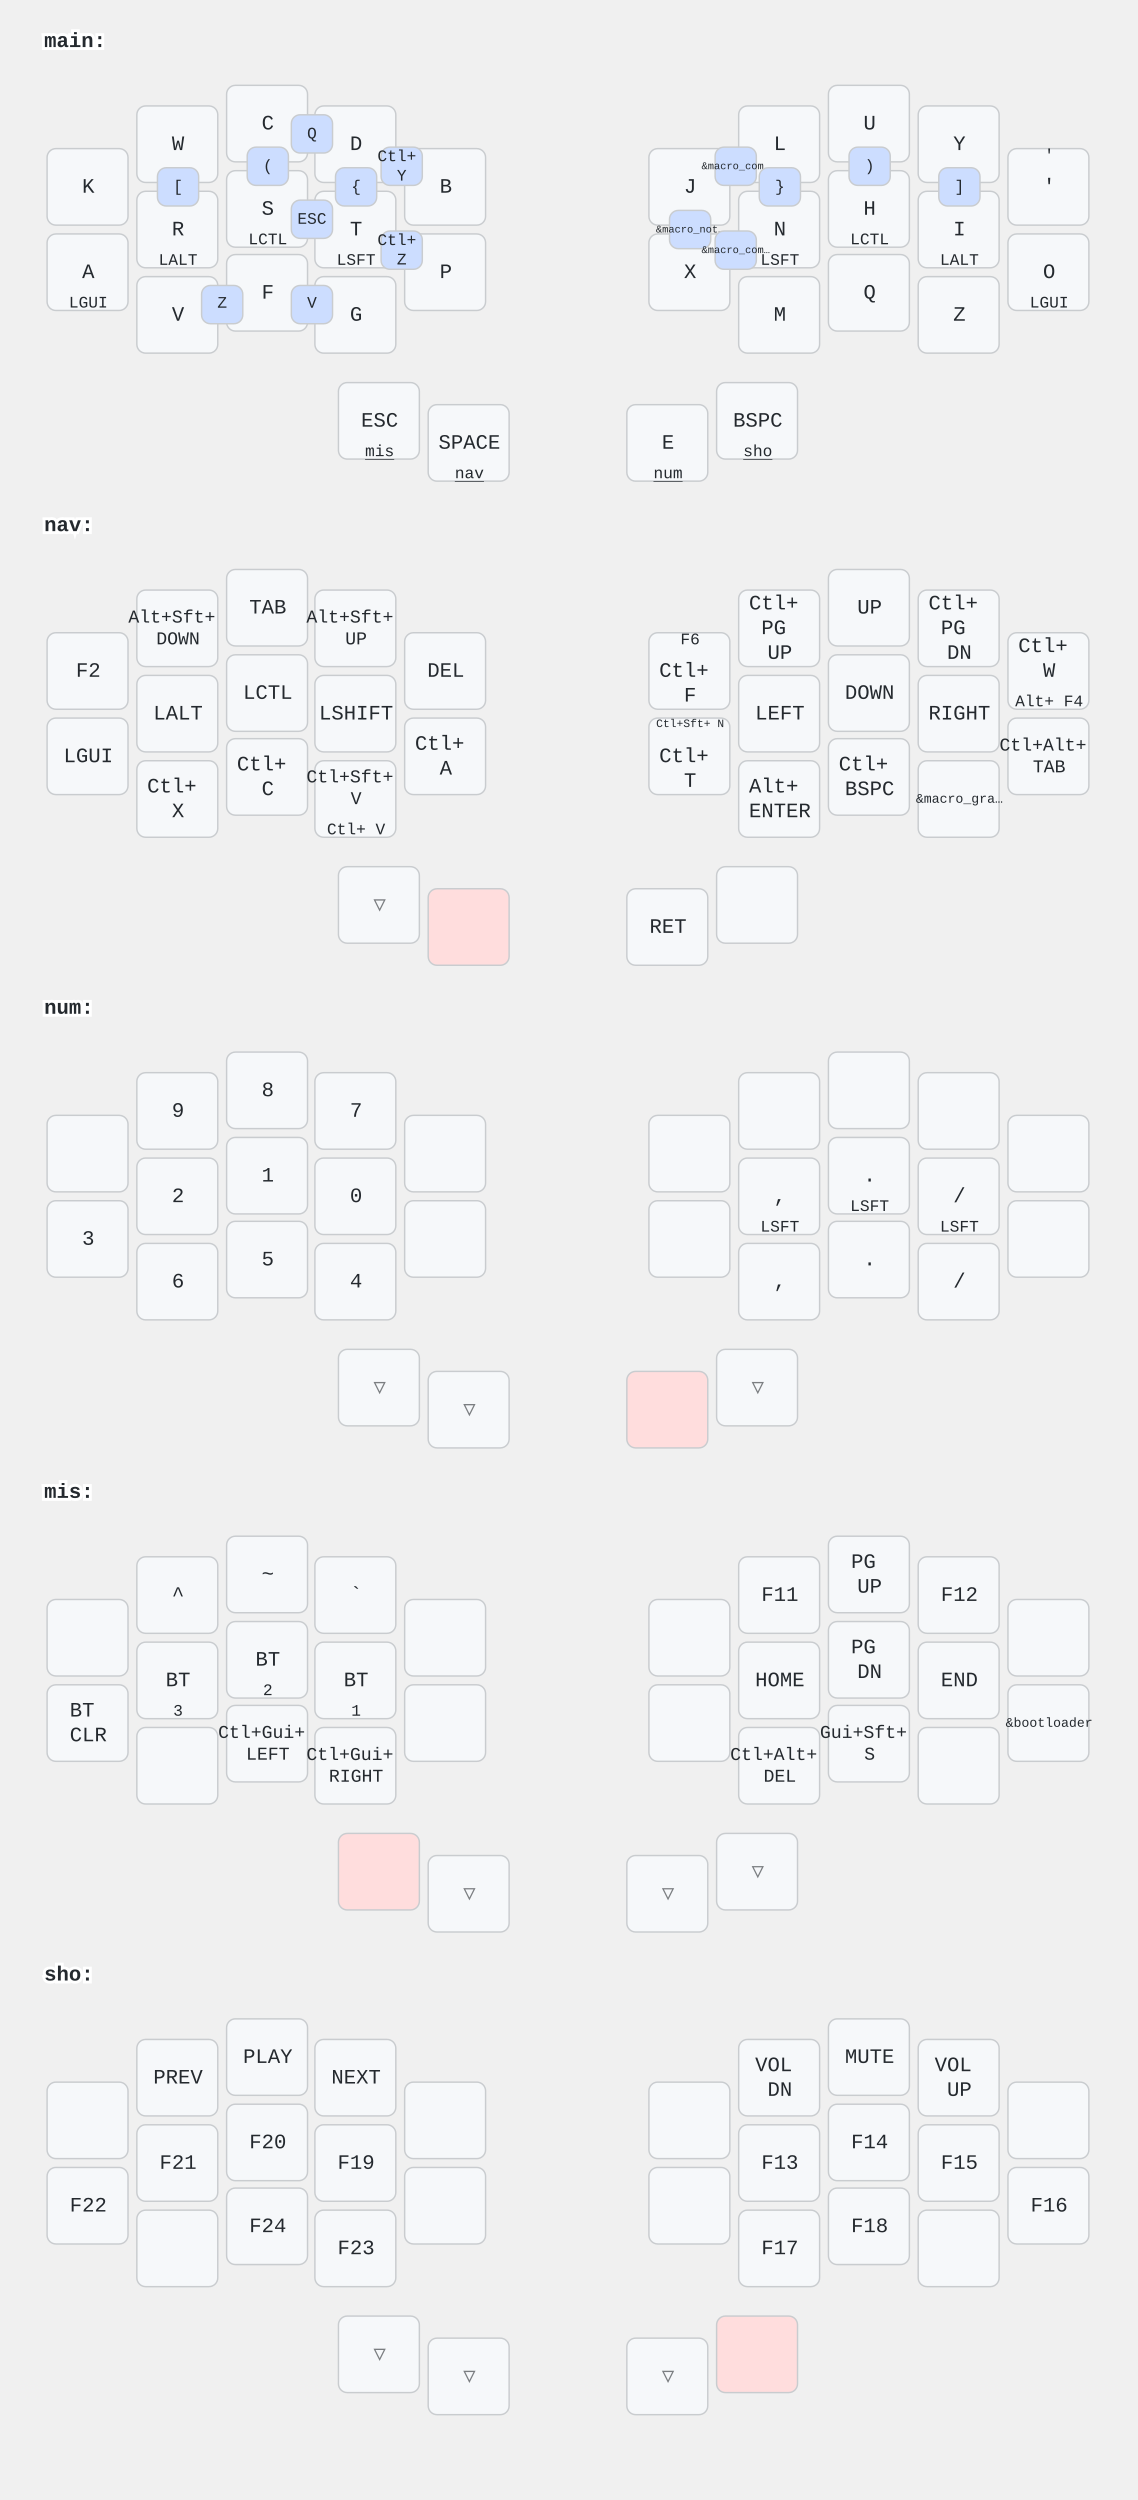
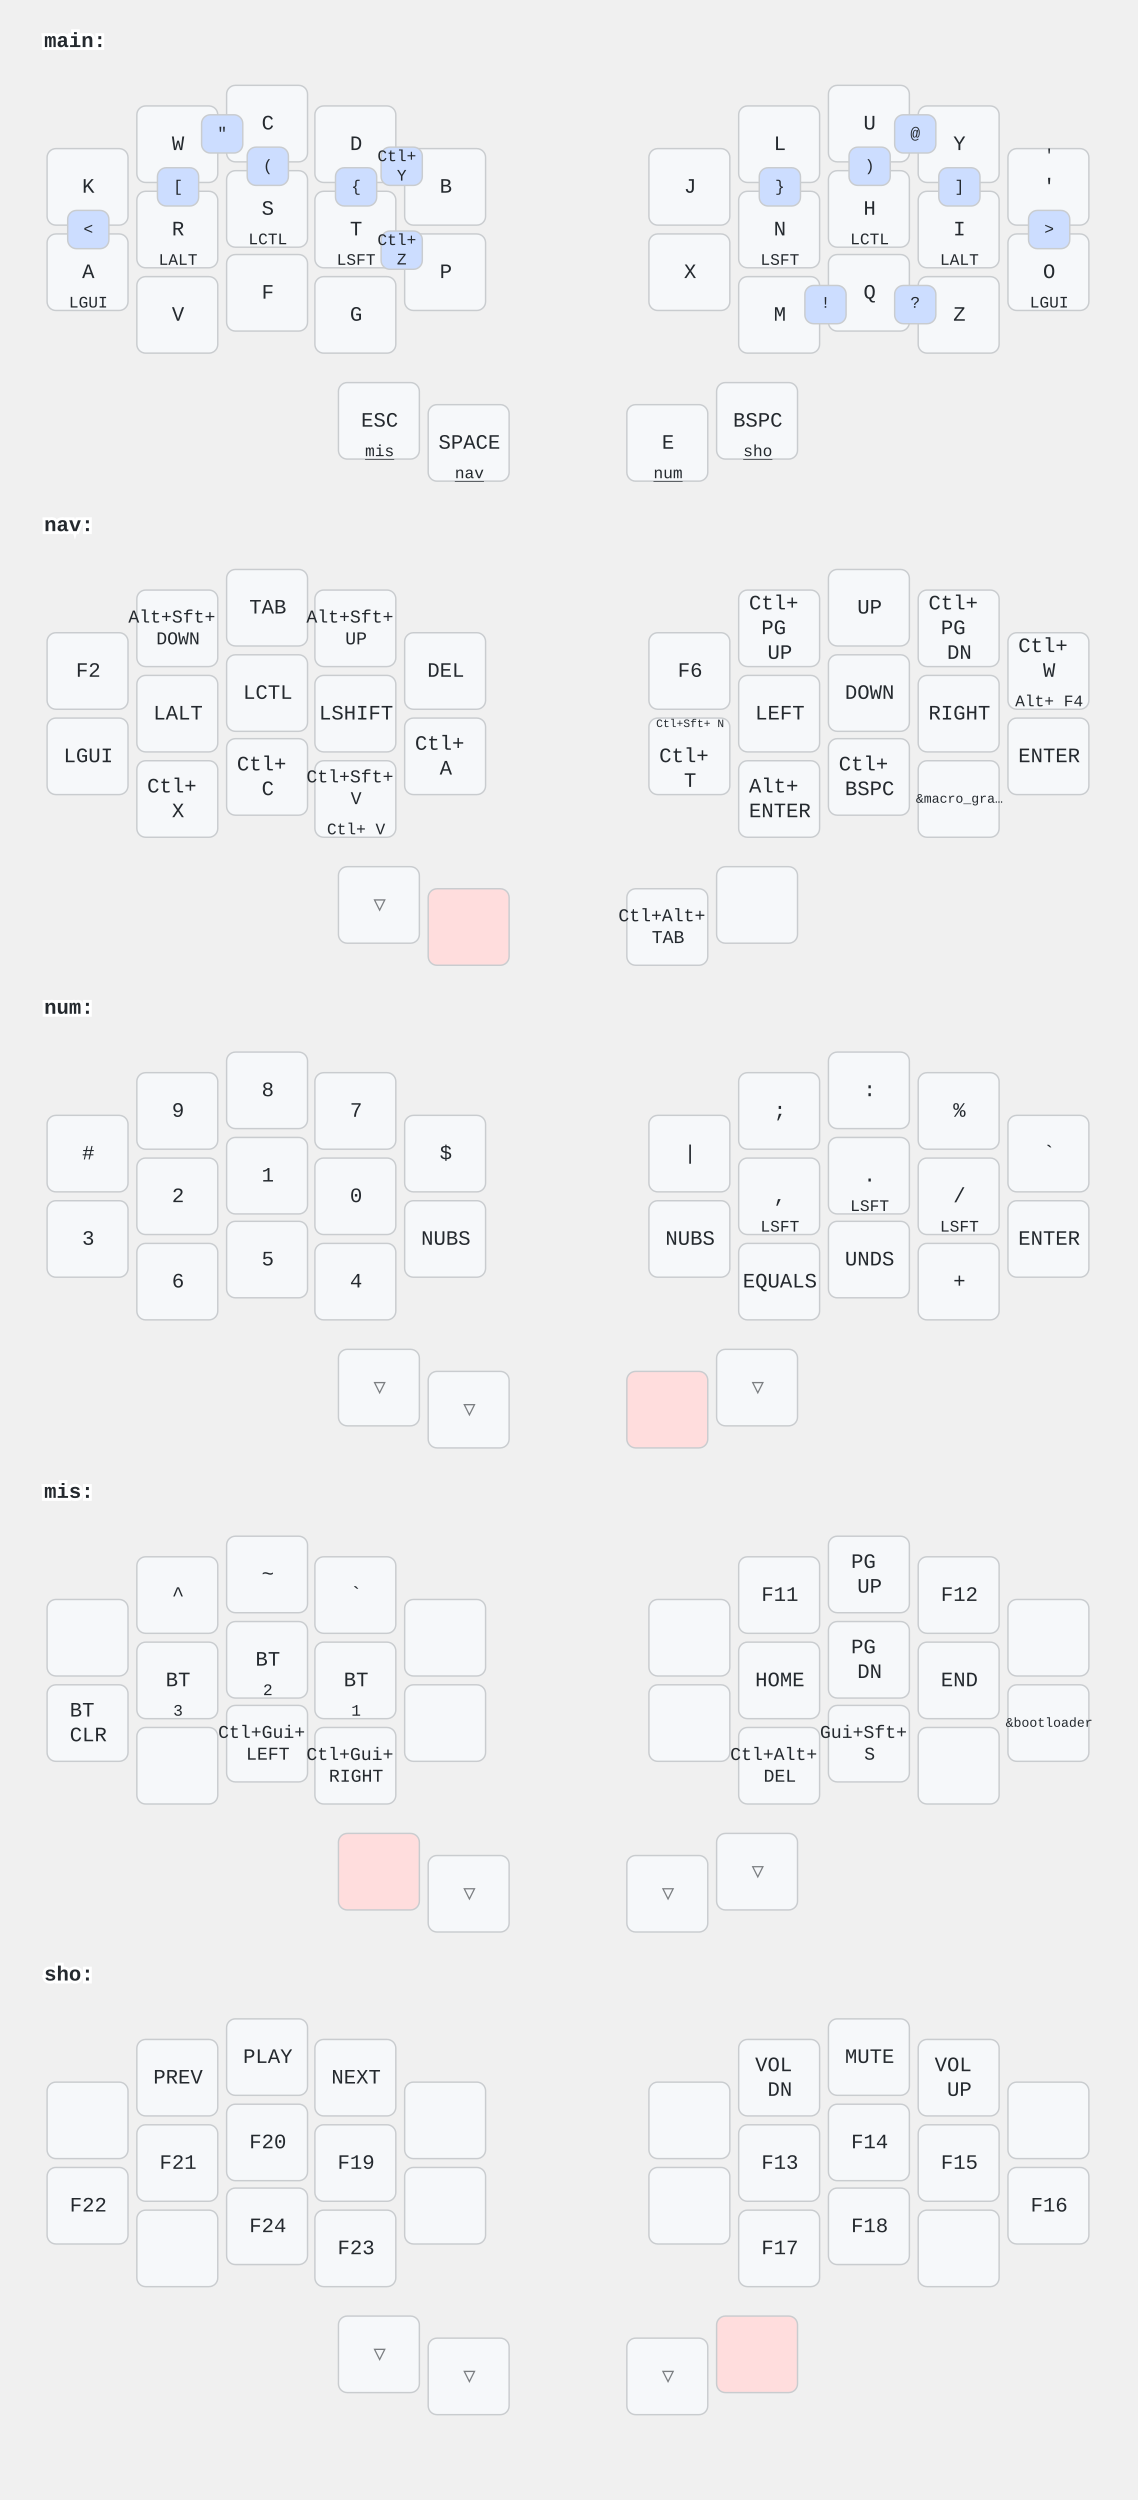
<svg xmlns="http://www.w3.org/2000/svg" width="773" height="1699" viewBox="0 0 773 1699" class="keymap">
  <style>/* inherit to force styles through use tags */
svg path {
    fill: inherit;
}

/* font and background color specifications */
svg.keymap {
    font-family: SFMono-Regular,Consolas,Liberation Mono,Menlo,monospace;
    font-size: 14px;
    font-kerning: normal;
    text-rendering: optimizeLegibility;
    fill: #24292e;
}

/* default key styling */
rect.key {
    fill: #f6f8fa;
}

rect.key, rect.combo {
    stroke: #c9cccf;
    stroke-width: 1;
}

/* default key side styling, only used is draw_key_sides is set */
rect.side {
    filter: brightness(90%);
}

/* color accent for combo boxes */
rect.combo, rect.combo-separate {
    fill: #cdf;
}

/* color accent for held keys */
rect.held, rect.combo.held {
    fill: #fdd;
}

/* color accent for ghost (optional) keys */
rect.ghost, rect.combo.ghost {
    stroke-dasharray: 4, 4;
    stroke-width: 2;
}

text {
    text-anchor: middle;
    dominant-baseline: middle;
}

/* styling for layer labels */
text.label {
    font-weight: bold;
    text-anchor: start;
    stroke: white;
    stroke-width: 4;
    paint-order: stroke;
}

/* styling for optional footer */
text.footer {
    text-anchor: end;
    dominant-baseline: auto;
    stroke: white;
    stroke-width: 4;
    paint-order: stroke;
}

/* styling for combo tap, and key hold/shifted label text */
text.combo, text.hold, text.shifted {
    font-size: 11px;
}

text.hold {
    text-anchor: middle;
    dominant-baseline: auto;
}

text.shifted {
    text-anchor: middle;
    dominant-baseline: hanging;
}

text.layer-activator {
    text-decoration: underline;
}

/* styling for hold/shifted label text in combo box */
text.combo.hold, text.combo.shifted {
    font-size: 8px;
}

/* lighter symbol for transparent keys */
text.trans {
    fill: #7b7e81;
}

/* styling for combo dendrons */
path.combo {
    stroke-width: 1;
    stroke: gray;
    fill: none;
}

/* Start Tabler Icons Cleanup */
/* cannot use height/width with glyphs */
.icon-tabler &gt; path {
    fill: inherit;
    stroke: inherit;
    stroke-width: 2;
}
/* hide tabler's default box */
.icon-tabler &gt; path[stroke="none"][fill="none"] {
    visibility: hidden;
}
/* End Tabler Icons Cleanup */
</style>
  <g transform="translate(30, 0)" class="layer-main">
    <text x="0" y="28" class="label" id="main">main:</text>
    <g transform="translate(0, 56)">
      <g transform="translate(30, 71)" class="key keypos-0">
        <rect rx="6" ry="6" x="-28" y="-26" width="55" height="52" class="key" />
        <text x="0" y="0" class="key tap">K</text>
      </g>
      <g transform="translate(91, 42)" class="key keypos-1">
        <rect rx="6" ry="6" x="-28" y="-26" width="55" height="52" class="key" />
        <text x="0" y="0" class="key tap">W</text>
      </g>
      <g transform="translate(152, 28)" class="key keypos-2">
        <rect rx="6" ry="6" x="-28" y="-26" width="55" height="52" class="key" />
        <text x="0" y="0" class="key tap">C</text>
      </g>
      <g transform="translate(212, 42)" class="key keypos-3">
        <rect rx="6" ry="6" x="-28" y="-26" width="55" height="52" class="key" />
        <text x="0" y="0" class="key tap">D</text>
      </g>
      <g transform="translate(273, 71)" class="key keypos-4">
        <rect rx="6" ry="6" x="-28" y="-26" width="55" height="52" class="key" />
        <text x="0" y="0" class="key tap">B</text>
      </g>
      <g transform="translate(439, 71)" class="key keypos-5">
        <rect rx="6" ry="6" x="-28" y="-26" width="55" height="52" class="key" />
        <text x="0" y="0" class="key tap">J</text>
      </g>
      <g transform="translate(500, 42)" class="key keypos-6">
        <rect rx="6" ry="6" x="-28" y="-26" width="55" height="52" class="key" />
        <text x="0" y="0" class="key tap">L</text>
      </g>
      <g transform="translate(561, 28)" class="key keypos-7">
        <rect rx="6" ry="6" x="-28" y="-26" width="55" height="52" class="key" />
        <text x="0" y="0" class="key tap">U</text>
      </g>
      <g transform="translate(622, 42)" class="key keypos-8">
        <rect rx="6" ry="6" x="-28" y="-26" width="55" height="52" class="key" />
        <text x="0" y="0" class="key tap">Y</text>
      </g>
      <g transform="translate(683, 71)" class="key keypos-9">
        <rect rx="6" ry="6" x="-28" y="-26" width="55" height="52" class="key" />
        <text x="0" y="0" class="key tap">'</text>
        <text x="0" y="-24" class="key shifted">'</text>
      </g>
      <g transform="translate(30, 129)" class="key keypos-10">
        <rect rx="6" ry="6" x="-28" y="-26" width="55" height="52" class="key" />
        <text x="0" y="0" class="key tap">A</text>
        <text x="0" y="24" class="key hold">LGUI</text>
      </g>
      <g transform="translate(91, 100)" class="key keypos-11">
        <rect rx="6" ry="6" x="-28" y="-26" width="55" height="52" class="key" />
        <text x="0" y="0" class="key tap">R</text>
        <text x="0" y="24" class="key hold">LALT</text>
      </g>
      <g transform="translate(152, 86)" class="key keypos-12">
        <rect rx="6" ry="6" x="-28" y="-26" width="55" height="52" class="key" />
        <text x="0" y="0" class="key tap">S</text>
        <text x="0" y="24" class="key hold">LCTL</text>
      </g>
      <g transform="translate(212, 100)" class="key keypos-13">
        <rect rx="6" ry="6" x="-28" y="-26" width="55" height="52" class="key" />
        <text x="0" y="0" class="key tap">T</text>
        <text x="0" y="24" class="key hold">LSFT</text>
      </g>
      <g transform="translate(273, 129)" class="key keypos-14">
        <rect rx="6" ry="6" x="-28" y="-26" width="55" height="52" class="key" />
        <text x="0" y="0" class="key tap">P</text>
      </g>
      <g transform="translate(439, 129)" class="key keypos-15">
        <rect rx="6" ry="6" x="-28" y="-26" width="55" height="52" class="key" />
        <text x="0" y="0" class="key tap">X</text>
      </g>
      <g transform="translate(500, 100)" class="key keypos-16">
        <rect rx="6" ry="6" x="-28" y="-26" width="55" height="52" class="key" />
        <text x="0" y="0" class="key tap">N</text>
        <text x="0" y="24" class="key hold">LSFT</text>
      </g>
      <g transform="translate(561, 86)" class="key keypos-17">
        <rect rx="6" ry="6" x="-28" y="-26" width="55" height="52" class="key" />
        <text x="0" y="0" class="key tap">H</text>
        <text x="0" y="24" class="key hold">LCTL</text>
      </g>
      <g transform="translate(622, 100)" class="key keypos-18">
        <rect rx="6" ry="6" x="-28" y="-26" width="55" height="52" class="key" />
        <text x="0" y="0" class="key tap">I</text>
        <text x="0" y="24" class="key hold">LALT</text>
      </g>
      <g transform="translate(683, 129)" class="key keypos-19">
        <rect rx="6" ry="6" x="-28" y="-26" width="55" height="52" class="key" />
        <text x="0" y="0" class="key tap">O</text>
        <text x="0" y="24" class="key hold">LGUI</text>
      </g>
      <g transform="translate(91, 158)" class="key keypos-20">
        <rect rx="6" ry="6" x="-28" y="-26" width="55" height="52" class="key" />
        <text x="0" y="0" class="key tap">V</text>
      </g>
      <g transform="translate(152, 143)" class="key keypos-21">
        <rect rx="6" ry="6" x="-28" y="-26" width="55" height="52" class="key" />
        <text x="0" y="0" class="key tap">F</text>
      </g>
      <g transform="translate(212, 158)" class="key keypos-22">
        <rect rx="6" ry="6" x="-28" y="-26" width="55" height="52" class="key" />
        <text x="0" y="0" class="key tap">G</text>
      </g>
      <g transform="translate(500, 158)" class="key keypos-23">
        <rect rx="6" ry="6" x="-28" y="-26" width="55" height="52" class="key" />
        <text x="0" y="0" class="key tap">M</text>
      </g>
      <g transform="translate(561, 143)" class="key keypos-24">
        <rect rx="6" ry="6" x="-28" y="-26" width="55" height="52" class="key" />
        <text x="0" y="0" class="key tap">Q</text>
      </g>
      <g transform="translate(622, 158)" class="key keypos-25">
        <rect rx="6" ry="6" x="-28" y="-26" width="55" height="52" class="key" />
        <text x="0" y="0" class="key tap">Z</text>
      </g>
      <g transform="translate(228, 230)" class="key keypos-26">
        <rect rx="6" ry="6" x="-28" y="-26" width="55" height="52" class="key" />
        <text x="0" y="0" class="key tap">ESC</text>
        <a href="#mis">
          <text x="0" y="24" class="key hold layer-activator">mis</text>
        </a>
      </g>
      <g transform="translate(289, 245)" class="key keypos-27">
        <rect rx="6" ry="6" x="-28" y="-26" width="55" height="52" class="key" />
        <text x="0" y="0" class="key tap">SPACE</text>
        <a href="#nav">
          <text x="0" y="24" class="key hold layer-activator">nav</text>
        </a>
      </g>
      <g transform="translate(424, 245)" class="key keypos-28">
        <rect rx="6" ry="6" x="-28" y="-26" width="55" height="52" class="key" />
        <text x="0" y="0" class="key tap">E</text>
        <a href="#num">
          <text x="0" y="24" class="key hold layer-activator">num</text>
        </a>
      </g>
      <g transform="translate(485, 230)" class="key keypos-29">
        <rect rx="6" ry="6" x="-28" y="-26" width="55" height="52" class="key" />
        <text x="0" y="0" class="key tap">BSPC</text>
        <a href="#sho">
          <text x="0" y="24" class="key hold layer-activator">sho</text>
        </a>
      </g>
      <g class="combo combopos-0">
-         <rect rx="6" ry="6" x="168" y="80" width="28" height="26" class="combo" />
-         <text x="182" y="93" class="combo tap">ESC</text>
-       </g>
-       <g class="combo combopos-1">
-         <rect rx="6" ry="6" x="168" y="22" width="28" height="26" class="combo" />
-         <text x="182" y="35" class="combo tap">Q</text>
-       </g>
-       <g class="combo combopos-2">
-         <rect rx="6" ry="6" x="107" y="138" width="28" height="26" class="combo" />
-         <text x="121" y="150" class="combo tap">Z</text>
-       </g>
-       <g class="combo combopos-3">
-         <rect rx="6" ry="6" x="168" y="138" width="28" height="26" class="combo" />
-         <text x="182" y="150" class="combo tap">V</text>
-       </g>
-       <g class="combo combopos-4">
        <rect rx="6" ry="6" x="229" y="44" width="28" height="26" class="combo" />
        <text x="243" y="57" class="combo tap">
          <tspan x="243" dy="-0.6em">Ctl+</tspan>
          <tspan x="243" dy="1.2em">Y</tspan>
        </text>
      </g>
-       <g class="combo combopos-5">
+       <g class="combo combopos-1">
        <rect rx="6" ry="6" x="229" y="101" width="28" height="26" class="combo" />
        <text x="243" y="114" class="combo tap">
          <tspan x="243" dy="-0.6em">Ctl+</tspan>
          <tspan x="243" dy="1.2em">Z</tspan>
        </text>
      </g>
+       <g class="combo combopos-2">
+         <rect rx="6" ry="6" x="107" y="22" width="28" height="26" class="combo" />
+         <text x="121" y="35" class="combo tap">"</text>
+       </g>
+       <g class="combo combopos-3">
+         <rect rx="6" ry="6" x="578" y="22" width="28" height="26" class="combo" />
+         <text x="592" y="35" class="combo tap">@</text>
+       </g>
+       <g class="combo combopos-4">
+         <rect rx="6" ry="6" x="517" y="138" width="28" height="26" class="combo" />
+         <text x="531" y="150" class="combo tap">!</text>
+       </g>
+       <g class="combo combopos-5">
+         <rect rx="6" ry="6" x="578" y="138" width="28" height="26" class="combo" />
+         <text x="592" y="150" class="combo tap">?</text>
+       </g>
      <g class="combo combopos-6">
-         <rect rx="6" ry="6" x="425" y="87" width="28" height="26" class="combo" />
-         <text x="439" y="100" class="combo tap">
-           <tspan style="font-size: 64%">&amp;macro_not…</tspan>
-         </text>
+         <rect rx="6" ry="6" x="16" y="87" width="28" height="26" class="combo" />
+         <text x="30" y="100" class="combo tap">&lt;</text>
      </g>
      <g class="combo combopos-7">
-         <rect rx="6" ry="6" x="456" y="44" width="28" height="26" class="combo" />
-         <text x="470" y="57" class="combo tap">
-           <tspan style="font-size: 64%">&amp;macro_com…</tspan>
-         </text>
-       </g>
-       <g class="combo combopos-8">
-         <rect rx="6" ry="6" x="456" y="101" width="28" height="26" class="combo" />
-         <text x="470" y="114" class="combo tap">
-           <tspan style="font-size: 64%">&amp;macro_com…</tspan>
-         </text>
-       </g>
-       <g class="combo combopos-9">
        <rect rx="6" ry="6" x="77" y="58" width="28" height="26" class="combo" />
        <text x="91" y="71" class="combo tap">[</text>
      </g>
-       <g class="combo combopos-10">
+       <g class="combo combopos-8">
        <rect rx="6" ry="6" x="138" y="44" width="28" height="26" class="combo" />
        <text x="152" y="57" class="combo tap">(</text>
      </g>
-       <g class="combo combopos-11">
+       <g class="combo combopos-9">
        <rect rx="6" ry="6" x="198" y="58" width="28" height="26" class="combo" />
        <text x="212" y="71" class="combo tap">{</text>
      </g>
-       <g class="combo combopos-12">
+       <g class="combo combopos-10">
        <rect rx="6" ry="6" x="486" y="58" width="28" height="26" class="combo" />
        <text x="500" y="71" class="combo tap">}</text>
      </g>
-       <g class="combo combopos-13">
+       <g class="combo combopos-11">
        <rect rx="6" ry="6" x="547" y="44" width="28" height="26" class="combo" />
        <text x="561" y="57" class="combo tap">)</text>
      </g>
-       <g class="combo combopos-14">
+       <g class="combo combopos-12">
        <rect rx="6" ry="6" x="608" y="58" width="28" height="26" class="combo" />
        <text x="622" y="71" class="combo tap">]</text>
+       </g>
+       <g class="combo combopos-13">
+         <rect rx="6" ry="6" x="669" y="87" width="28" height="26" class="combo" />
+         <text x="683" y="100" class="combo tap">&gt;</text>
      </g>
    </g>
  </g>
  <g transform="translate(30, 329)" class="layer-nav">
    <text x="0" y="28" class="label" id="nav">nav:</text>
    <g transform="translate(0, 56)">
      <g transform="translate(30, 71)" class="key keypos-0">
        <rect rx="6" ry="6" x="-28" y="-26" width="55" height="52" class="key" />
        <text x="0" y="0" class="key tap">F2</text>
      </g>
      <g transform="translate(91, 42)" class="key keypos-1">
        <rect rx="6" ry="6" x="-28" y="-26" width="55" height="52" class="key" />
        <text x="0" y="0" class="key tap">
          <tspan x="0" dy="-0.6em" style="font-size: 88%">Alt+Sft+</tspan>
          <tspan x="0" dy="1.2em" style="font-size: 88%">DOWN</tspan>
        </text>
      </g>
      <g transform="translate(152, 28)" class="key keypos-2">
        <rect rx="6" ry="6" x="-28" y="-26" width="55" height="52" class="key" />
        <text x="0" y="0" class="key tap">TAB</text>
      </g>
      <g transform="translate(212, 42)" class="key keypos-3">
        <rect rx="6" ry="6" x="-28" y="-26" width="55" height="52" class="key" />
        <text x="0" y="0" class="key tap">
          <tspan x="0" dy="-0.6em" style="font-size: 88%">Alt+Sft+</tspan>
          <tspan x="0" dy="1.2em" style="font-size: 88%">UP</tspan>
        </text>
      </g>
      <g transform="translate(273, 71)" class="key keypos-4">
        <rect rx="6" ry="6" x="-28" y="-26" width="55" height="52" class="key" />
        <text x="0" y="0" class="key tap">DEL</text>
      </g>
      <g transform="translate(439, 71)" class="key keypos-5">
        <rect rx="6" ry="6" x="-28" y="-26" width="55" height="52" class="key" />
-         <text x="0" y="0" class="key tap">
-           <tspan x="0" dy="-0.0em">Ctl+</tspan>
-           <tspan x="0" dy="1.2em">F</tspan>
-         </text>
-         <text x="0" y="-24" class="key shifted">F6</text>
+         <text x="0" y="0" class="key tap">F6</text>
      </g>
      <g transform="translate(500, 42)" class="key keypos-6">
        <rect rx="6" ry="6" x="-28" y="-26" width="55" height="52" class="key" />
        <text x="0" y="0" class="key tap">
          <tspan x="0" dy="-1.2em">Ctl+</tspan>
          <tspan x="0" dy="1.2em">PG</tspan>
          <tspan x="0" dy="1.2em">UP</tspan>
        </text>
      </g>
      <g transform="translate(561, 28)" class="key keypos-7">
        <rect rx="6" ry="6" x="-28" y="-26" width="55" height="52" class="key" />
        <text x="0" y="0" class="key tap">UP</text>
      </g>
      <g transform="translate(622, 42)" class="key keypos-8">
        <rect rx="6" ry="6" x="-28" y="-26" width="55" height="52" class="key" />
        <text x="0" y="0" class="key tap">
          <tspan x="0" dy="-1.2em">Ctl+</tspan>
          <tspan x="0" dy="1.2em">PG</tspan>
          <tspan x="0" dy="1.2em">DN</tspan>
        </text>
      </g>
      <g transform="translate(683, 71)" class="key keypos-9">
        <rect rx="6" ry="6" x="-28" y="-26" width="55" height="52" class="key" />
        <text x="0" y="0" class="key tap">
          <tspan x="0" dy="-1.2em">Ctl+</tspan>
          <tspan x="0" dy="1.2em">W</tspan>
        </text>
        <text x="0" y="24" class="key hold">Alt+ F4</text>
      </g>
      <g transform="translate(30, 129)" class="key keypos-10">
        <rect rx="6" ry="6" x="-28" y="-26" width="55" height="52" class="key" />
        <text x="0" y="0" class="key tap">LGUI</text>
      </g>
      <g transform="translate(91, 100)" class="key keypos-11">
        <rect rx="6" ry="6" x="-28" y="-26" width="55" height="52" class="key" />
        <text x="0" y="0" class="key tap">LALT</text>
      </g>
      <g transform="translate(152, 86)" class="key keypos-12">
        <rect rx="6" ry="6" x="-28" y="-26" width="55" height="52" class="key" />
        <text x="0" y="0" class="key tap">LCTL</text>
      </g>
      <g transform="translate(212, 100)" class="key keypos-13">
        <rect rx="6" ry="6" x="-28" y="-26" width="55" height="52" class="key" />
        <text x="0" y="0" class="key tap">LSHIFT</text>
      </g>
      <g transform="translate(273, 129)" class="key keypos-14">
        <rect rx="6" ry="6" x="-28" y="-26" width="55" height="52" class="key" />
        <text x="0" y="0" class="key tap">
          <tspan x="0" dy="-0.6em">Ctl+</tspan>
          <tspan x="0" dy="1.2em">A</tspan>
        </text>
      </g>
      <g transform="translate(439, 129)" class="key keypos-15">
        <rect rx="6" ry="6" x="-28" y="-26" width="55" height="52" class="key" />
        <text x="0" y="0" class="key tap">
          <tspan x="0" dy="-0.0em">Ctl+</tspan>
          <tspan x="0" dy="1.2em">T</tspan>
        </text>
        <text x="0" y="-24" class="key shifted">
          <tspan style="font-size: 70%">Ctl+Sft+ N</tspan>
        </text>
      </g>
      <g transform="translate(500, 100)" class="key keypos-16">
        <rect rx="6" ry="6" x="-28" y="-26" width="55" height="52" class="key" />
        <text x="0" y="0" class="key tap">LEFT</text>
      </g>
      <g transform="translate(561, 86)" class="key keypos-17">
        <rect rx="6" ry="6" x="-28" y="-26" width="55" height="52" class="key" />
        <text x="0" y="0" class="key tap">DOWN</text>
      </g>
      <g transform="translate(622, 100)" class="key keypos-18">
        <rect rx="6" ry="6" x="-28" y="-26" width="55" height="52" class="key" />
        <text x="0" y="0" class="key tap">RIGHT</text>
      </g>
      <g transform="translate(683, 129)" class="key keypos-19">
        <rect rx="6" ry="6" x="-28" y="-26" width="55" height="52" class="key" />
+         <text x="0" y="0" class="key tap">ENTER</text>
+       </g>
+       <g transform="translate(91, 158)" class="key keypos-20">
+         <rect rx="6" ry="6" x="-28" y="-26" width="55" height="52" class="key" />
+         <text x="0" y="0" class="key tap">
+           <tspan x="0" dy="-0.6em">Ctl+</tspan>
+           <tspan x="0" dy="1.2em">X</tspan>
+         </text>
+       </g>
+       <g transform="translate(152, 143)" class="key keypos-21">
+         <rect rx="6" ry="6" x="-28" y="-26" width="55" height="52" class="key" />
+         <text x="0" y="0" class="key tap">
+           <tspan x="0" dy="-0.6em">Ctl+</tspan>
+           <tspan x="0" dy="1.2em">C</tspan>
+         </text>
+       </g>
+       <g transform="translate(212, 158)" class="key keypos-22">
+         <rect rx="6" ry="6" x="-28" y="-26" width="55" height="52" class="key" />
+         <text x="0" y="0" class="key tap">
+           <tspan x="0" dy="-1.2em" style="font-size: 88%">Ctl+Sft+</tspan>
+           <tspan x="0" dy="1.2em" style="font-size: 88%">V</tspan>
+         </text>
+         <text x="0" y="24" class="key hold">Ctl+ V</text>
+       </g>
+       <g transform="translate(500, 158)" class="key keypos-23">
+         <rect rx="6" ry="6" x="-28" y="-26" width="55" height="52" class="key" />
+         <text x="0" y="0" class="key tap">
+           <tspan x="0" dy="-0.6em">Alt+</tspan>
+           <tspan x="0" dy="1.2em">ENTER</tspan>
+         </text>
+       </g>
+       <g transform="translate(561, 143)" class="key keypos-24">
+         <rect rx="6" ry="6" x="-28" y="-26" width="55" height="52" class="key" />
+         <text x="0" y="0" class="key tap">
+           <tspan x="0" dy="-0.6em">Ctl+</tspan>
+           <tspan x="0" dy="1.2em">BSPC</tspan>
+         </text>
+       </g>
+       <g transform="translate(622, 158)" class="key keypos-25">
+         <rect rx="6" ry="6" x="-28" y="-26" width="55" height="52" class="key" />
+         <text x="0" y="0" class="key tap">
+           <tspan style="font-size: 64%">&amp;macro_gra…</tspan>
+         </text>
+       </g>
+       <g transform="translate(228, 230)" class="key trans keypos-26">
+         <rect rx="6" ry="6" x="-28" y="-26" width="55" height="52" class="key trans" />
+         <text x="0" y="0" class="key trans tap">▽</text>
+       </g>
+       <g transform="translate(289, 245)" class="key held keypos-27">
+         <rect rx="6" ry="6" x="-28" y="-26" width="55" height="52" class="key held" />
+       </g>
+       <g transform="translate(424, 245)" class="key keypos-28">
+         <rect rx="6" ry="6" x="-28" y="-26" width="55" height="52" class="key" />
        <text x="0" y="0" class="key tap">
          <tspan x="0" dy="-0.6em" style="font-size: 88%">Ctl+Alt+</tspan>
          <tspan x="0" dy="1.2em" style="font-size: 88%">TAB</tspan>
        </text>
-       </g>
-       <g transform="translate(91, 158)" class="key keypos-20">
-         <rect rx="6" ry="6" x="-28" y="-26" width="55" height="52" class="key" />
-         <text x="0" y="0" class="key tap">
-           <tspan x="0" dy="-0.6em">Ctl+</tspan>
-           <tspan x="0" dy="1.2em">X</tspan>
-         </text>
-       </g>
-       <g transform="translate(152, 143)" class="key keypos-21">
-         <rect rx="6" ry="6" x="-28" y="-26" width="55" height="52" class="key" />
-         <text x="0" y="0" class="key tap">
-           <tspan x="0" dy="-0.6em">Ctl+</tspan>
-           <tspan x="0" dy="1.2em">C</tspan>
-         </text>
-       </g>
-       <g transform="translate(212, 158)" class="key keypos-22">
-         <rect rx="6" ry="6" x="-28" y="-26" width="55" height="52" class="key" />
-         <text x="0" y="0" class="key tap">
-           <tspan x="0" dy="-1.2em" style="font-size: 88%">Ctl+Sft+</tspan>
-           <tspan x="0" dy="1.2em" style="font-size: 88%">V</tspan>
-         </text>
-         <text x="0" y="24" class="key hold">Ctl+ V</text>
-       </g>
-       <g transform="translate(500, 158)" class="key keypos-23">
-         <rect rx="6" ry="6" x="-28" y="-26" width="55" height="52" class="key" />
-         <text x="0" y="0" class="key tap">
-           <tspan x="0" dy="-0.6em">Alt+</tspan>
-           <tspan x="0" dy="1.2em">ENTER</tspan>
-         </text>
-       </g>
-       <g transform="translate(561, 143)" class="key keypos-24">
-         <rect rx="6" ry="6" x="-28" y="-26" width="55" height="52" class="key" />
-         <text x="0" y="0" class="key tap">
-           <tspan x="0" dy="-0.6em">Ctl+</tspan>
-           <tspan x="0" dy="1.2em">BSPC</tspan>
-         </text>
-       </g>
-       <g transform="translate(622, 158)" class="key keypos-25">
-         <rect rx="6" ry="6" x="-28" y="-26" width="55" height="52" class="key" />
-         <text x="0" y="0" class="key tap">
-           <tspan style="font-size: 64%">&amp;macro_gra…</tspan>
-         </text>
-       </g>
-       <g transform="translate(228, 230)" class="key trans keypos-26">
-         <rect rx="6" ry="6" x="-28" y="-26" width="55" height="52" class="key trans" />
-         <text x="0" y="0" class="key trans tap">▽</text>
-       </g>
-       <g transform="translate(289, 245)" class="key held keypos-27">
-         <rect rx="6" ry="6" x="-28" y="-26" width="55" height="52" class="key held" />
-       </g>
-       <g transform="translate(424, 245)" class="key keypos-28">
-         <rect rx="6" ry="6" x="-28" y="-26" width="55" height="52" class="key" />
-         <text x="0" y="0" class="key tap">RET</text>
      </g>
      <g transform="translate(485, 230)" class="key keypos-29">
        <rect rx="6" ry="6" x="-28" y="-26" width="55" height="52" class="key" />
      </g>
    </g>
  </g>
  <g transform="translate(30, 657)" class="layer-num">
    <text x="0" y="28" class="label" id="num">num:</text>
    <g transform="translate(0, 56)">
      <g transform="translate(30, 71)" class="key keypos-0">
        <rect rx="6" ry="6" x="-28" y="-26" width="55" height="52" class="key" />
+         <text x="0" y="0" class="key tap">#</text>
      </g>
      <g transform="translate(91, 42)" class="key keypos-1">
        <rect rx="6" ry="6" x="-28" y="-26" width="55" height="52" class="key" />
        <text x="0" y="0" class="key tap">9</text>
      </g>
      <g transform="translate(152, 28)" class="key keypos-2">
        <rect rx="6" ry="6" x="-28" y="-26" width="55" height="52" class="key" />
        <text x="0" y="0" class="key tap">8</text>
      </g>
      <g transform="translate(212, 42)" class="key keypos-3">
        <rect rx="6" ry="6" x="-28" y="-26" width="55" height="52" class="key" />
        <text x="0" y="0" class="key tap">7</text>
      </g>
      <g transform="translate(273, 71)" class="key keypos-4">
        <rect rx="6" ry="6" x="-28" y="-26" width="55" height="52" class="key" />
+         <text x="0" y="0" class="key tap">$</text>
      </g>
      <g transform="translate(439, 71)" class="key keypos-5">
        <rect rx="6" ry="6" x="-28" y="-26" width="55" height="52" class="key" />
+         <text x="0" y="0" class="key tap">|</text>
      </g>
      <g transform="translate(500, 42)" class="key keypos-6">
        <rect rx="6" ry="6" x="-28" y="-26" width="55" height="52" class="key" />
+         <text x="0" y="0" class="key tap">;</text>
      </g>
      <g transform="translate(561, 28)" class="key keypos-7">
        <rect rx="6" ry="6" x="-28" y="-26" width="55" height="52" class="key" />
+         <text x="0" y="0" class="key tap">:</text>
      </g>
      <g transform="translate(622, 42)" class="key keypos-8">
        <rect rx="6" ry="6" x="-28" y="-26" width="55" height="52" class="key" />
+         <text x="0" y="0" class="key tap">%</text>
      </g>
      <g transform="translate(683, 71)" class="key keypos-9">
        <rect rx="6" ry="6" x="-28" y="-26" width="55" height="52" class="key" />
+         <text x="0" y="0" class="key tap">`</text>
      </g>
      <g transform="translate(30, 129)" class="key keypos-10">
        <rect rx="6" ry="6" x="-28" y="-26" width="55" height="52" class="key" />
        <text x="0" y="0" class="key tap">3</text>
      </g>
      <g transform="translate(91, 100)" class="key keypos-11">
        <rect rx="6" ry="6" x="-28" y="-26" width="55" height="52" class="key" />
        <text x="0" y="0" class="key tap">2</text>
      </g>
      <g transform="translate(152, 86)" class="key keypos-12">
        <rect rx="6" ry="6" x="-28" y="-26" width="55" height="52" class="key" />
        <text x="0" y="0" class="key tap">1</text>
      </g>
      <g transform="translate(212, 100)" class="key keypos-13">
        <rect rx="6" ry="6" x="-28" y="-26" width="55" height="52" class="key" />
        <text x="0" y="0" class="key tap">0</text>
      </g>
      <g transform="translate(273, 129)" class="key keypos-14">
        <rect rx="6" ry="6" x="-28" y="-26" width="55" height="52" class="key" />
+         <text x="0" y="0" class="key tap">NUBS</text>
      </g>
      <g transform="translate(439, 129)" class="key keypos-15">
        <rect rx="6" ry="6" x="-28" y="-26" width="55" height="52" class="key" />
+         <text x="0" y="0" class="key tap">NUBS</text>
      </g>
      <g transform="translate(500, 100)" class="key keypos-16">
        <rect rx="6" ry="6" x="-28" y="-26" width="55" height="52" class="key" />
        <text x="0" y="0" class="key tap">,</text>
        <text x="0" y="24" class="key hold">LSFT</text>
      </g>
      <g transform="translate(561, 86)" class="key keypos-17">
        <rect rx="6" ry="6" x="-28" y="-26" width="55" height="52" class="key" />
        <text x="0" y="0" class="key tap">.</text>
        <text x="0" y="24" class="key hold">LSFT</text>
      </g>
      <g transform="translate(622, 100)" class="key keypos-18">
        <rect rx="6" ry="6" x="-28" y="-26" width="55" height="52" class="key" />
        <text x="0" y="0" class="key tap">/</text>
        <text x="0" y="24" class="key hold">LSFT</text>
      </g>
      <g transform="translate(683, 129)" class="key keypos-19">
        <rect rx="6" ry="6" x="-28" y="-26" width="55" height="52" class="key" />
+         <text x="0" y="0" class="key tap">ENTER</text>
      </g>
      <g transform="translate(91, 158)" class="key keypos-20">
        <rect rx="6" ry="6" x="-28" y="-26" width="55" height="52" class="key" />
        <text x="0" y="0" class="key tap">6</text>
      </g>
      <g transform="translate(152, 143)" class="key keypos-21">
        <rect rx="6" ry="6" x="-28" y="-26" width="55" height="52" class="key" />
        <text x="0" y="0" class="key tap">5</text>
      </g>
      <g transform="translate(212, 158)" class="key keypos-22">
        <rect rx="6" ry="6" x="-28" y="-26" width="55" height="52" class="key" />
        <text x="0" y="0" class="key tap">4</text>
      </g>
      <g transform="translate(500, 158)" class="key keypos-23">
        <rect rx="6" ry="6" x="-28" y="-26" width="55" height="52" class="key" />
-         <text x="0" y="0" class="key tap">,</text>
+         <text x="0" y="0" class="key tap">EQUALS</text>
      </g>
      <g transform="translate(561, 143)" class="key keypos-24">
        <rect rx="6" ry="6" x="-28" y="-26" width="55" height="52" class="key" />
-         <text x="0" y="0" class="key tap">.</text>
+         <text x="0" y="0" class="key tap">UNDS</text>
      </g>
      <g transform="translate(622, 158)" class="key keypos-25">
        <rect rx="6" ry="6" x="-28" y="-26" width="55" height="52" class="key" />
-         <text x="0" y="0" class="key tap">/</text>
+         <text x="0" y="0" class="key tap">+</text>
      </g>
      <g transform="translate(228, 230)" class="key trans keypos-26">
        <rect rx="6" ry="6" x="-28" y="-26" width="55" height="52" class="key trans" />
        <text x="0" y="0" class="key trans tap">▽</text>
      </g>
      <g transform="translate(289, 245)" class="key trans keypos-27">
        <rect rx="6" ry="6" x="-28" y="-26" width="55" height="52" class="key trans" />
        <text x="0" y="0" class="key trans tap">▽</text>
      </g>
      <g transform="translate(424, 245)" class="key held keypos-28">
        <rect rx="6" ry="6" x="-28" y="-26" width="55" height="52" class="key held" />
      </g>
      <g transform="translate(485, 230)" class="key trans keypos-29">
        <rect rx="6" ry="6" x="-28" y="-26" width="55" height="52" class="key trans" />
        <text x="0" y="0" class="key trans tap">▽</text>
      </g>
    </g>
  </g>
  <g transform="translate(30, 986)" class="layer-mis">
    <text x="0" y="28" class="label" id="mis">mis:</text>
    <g transform="translate(0, 56)">
      <g transform="translate(30, 71)" class="key keypos-0">
        <rect rx="6" ry="6" x="-28" y="-26" width="55" height="52" class="key" />
      </g>
      <g transform="translate(91, 42)" class="key keypos-1">
        <rect rx="6" ry="6" x="-28" y="-26" width="55" height="52" class="key" />
        <text x="0" y="0" class="key tap">^</text>
      </g>
      <g transform="translate(152, 28)" class="key keypos-2">
        <rect rx="6" ry="6" x="-28" y="-26" width="55" height="52" class="key" />
        <text x="0" y="0" class="key tap">~</text>
      </g>
      <g transform="translate(212, 42)" class="key keypos-3">
        <rect rx="6" ry="6" x="-28" y="-26" width="55" height="52" class="key" />
        <text x="0" y="0" class="key tap">`</text>
      </g>
      <g transform="translate(273, 71)" class="key keypos-4">
        <rect rx="6" ry="6" x="-28" y="-26" width="55" height="52" class="key" />
      </g>
      <g transform="translate(439, 71)" class="key keypos-5">
        <rect rx="6" ry="6" x="-28" y="-26" width="55" height="52" class="key" />
      </g>
      <g transform="translate(500, 42)" class="key keypos-6">
        <rect rx="6" ry="6" x="-28" y="-26" width="55" height="52" class="key" />
        <text x="0" y="0" class="key tap">F11</text>
      </g>
      <g transform="translate(561, 28)" class="key keypos-7">
        <rect rx="6" ry="6" x="-28" y="-26" width="55" height="52" class="key" />
        <text x="0" y="0" class="key tap">
          <tspan x="0" dy="-0.6em">PG</tspan>
          <tspan x="0" dy="1.2em">UP</tspan>
        </text>
      </g>
      <g transform="translate(622, 42)" class="key keypos-8">
        <rect rx="6" ry="6" x="-28" y="-26" width="55" height="52" class="key" />
        <text x="0" y="0" class="key tap">F12</text>
      </g>
      <g transform="translate(683, 71)" class="key keypos-9">
        <rect rx="6" ry="6" x="-28" y="-26" width="55" height="52" class="key" />
      </g>
      <g transform="translate(30, 129)" class="key keypos-10">
        <rect rx="6" ry="6" x="-28" y="-26" width="55" height="52" class="key" />
        <text x="0" y="0" class="key tap">
          <tspan x="0" dy="-0.6em">BT</tspan>
          <tspan x="0" dy="1.2em">CLR</tspan>
        </text>
      </g>
      <g transform="translate(91, 100)" class="key keypos-11">
        <rect rx="6" ry="6" x="-28" y="-26" width="55" height="52" class="key" />
        <text x="0" y="0" class="key tap">BT</text>
        <text x="0" y="24" class="key hold">3</text>
      </g>
      <g transform="translate(152, 86)" class="key keypos-12">
        <rect rx="6" ry="6" x="-28" y="-26" width="55" height="52" class="key" />
        <text x="0" y="0" class="key tap">BT</text>
        <text x="0" y="24" class="key hold">2</text>
      </g>
      <g transform="translate(212, 100)" class="key keypos-13">
        <rect rx="6" ry="6" x="-28" y="-26" width="55" height="52" class="key" />
        <text x="0" y="0" class="key tap">BT</text>
        <text x="0" y="24" class="key hold">1</text>
      </g>
      <g transform="translate(273, 129)" class="key keypos-14">
        <rect rx="6" ry="6" x="-28" y="-26" width="55" height="52" class="key" />
      </g>
      <g transform="translate(439, 129)" class="key keypos-15">
        <rect rx="6" ry="6" x="-28" y="-26" width="55" height="52" class="key" />
      </g>
      <g transform="translate(500, 100)" class="key keypos-16">
        <rect rx="6" ry="6" x="-28" y="-26" width="55" height="52" class="key" />
        <text x="0" y="0" class="key tap">HOME</text>
      </g>
      <g transform="translate(561, 86)" class="key keypos-17">
        <rect rx="6" ry="6" x="-28" y="-26" width="55" height="52" class="key" />
        <text x="0" y="0" class="key tap">
          <tspan x="0" dy="-0.6em">PG</tspan>
          <tspan x="0" dy="1.2em">DN</tspan>
        </text>
      </g>
      <g transform="translate(622, 100)" class="key keypos-18">
        <rect rx="6" ry="6" x="-28" y="-26" width="55" height="52" class="key" />
        <text x="0" y="0" class="key tap">END</text>
      </g>
      <g transform="translate(683, 129)" class="key keypos-19">
        <rect rx="6" ry="6" x="-28" y="-26" width="55" height="52" class="key" />
        <text x="0" y="0" class="key tap">
          <tspan style="font-size: 64%">&amp;bootloader</tspan>
        </text>
      </g>
      <g transform="translate(91, 158)" class="key keypos-20">
        <rect rx="6" ry="6" x="-28" y="-26" width="55" height="52" class="key" />
      </g>
      <g transform="translate(152, 143)" class="key keypos-21">
        <rect rx="6" ry="6" x="-28" y="-26" width="55" height="52" class="key" />
        <text x="0" y="0" class="key tap">
          <tspan x="0" dy="-0.6em" style="font-size: 88%">Ctl+Gui+</tspan>
          <tspan x="0" dy="1.2em" style="font-size: 88%">LEFT</tspan>
        </text>
      </g>
      <g transform="translate(212, 158)" class="key keypos-22">
        <rect rx="6" ry="6" x="-28" y="-26" width="55" height="52" class="key" />
        <text x="0" y="0" class="key tap">
          <tspan x="0" dy="-0.6em" style="font-size: 88%">Ctl+Gui+</tspan>
          <tspan x="0" dy="1.2em" style="font-size: 88%">RIGHT</tspan>
        </text>
      </g>
      <g transform="translate(500, 158)" class="key keypos-23">
        <rect rx="6" ry="6" x="-28" y="-26" width="55" height="52" class="key" />
        <text x="0" y="0" class="key tap">
          <tspan x="0" dy="-0.6em" style="font-size: 88%">Ctl+Alt+</tspan>
          <tspan x="0" dy="1.2em" style="font-size: 88%">DEL</tspan>
        </text>
      </g>
      <g transform="translate(561, 143)" class="key keypos-24">
        <rect rx="6" ry="6" x="-28" y="-26" width="55" height="52" class="key" />
        <text x="0" y="0" class="key tap">
          <tspan x="0" dy="-0.6em" style="font-size: 88%">Gui+Sft+</tspan>
          <tspan x="0" dy="1.2em" style="font-size: 88%">S</tspan>
        </text>
      </g>
      <g transform="translate(622, 158)" class="key keypos-25">
        <rect rx="6" ry="6" x="-28" y="-26" width="55" height="52" class="key" />
      </g>
      <g transform="translate(228, 230)" class="key held keypos-26">
        <rect rx="6" ry="6" x="-28" y="-26" width="55" height="52" class="key held" />
      </g>
      <g transform="translate(289, 245)" class="key trans keypos-27">
        <rect rx="6" ry="6" x="-28" y="-26" width="55" height="52" class="key trans" />
        <text x="0" y="0" class="key trans tap">▽</text>
      </g>
      <g transform="translate(424, 245)" class="key trans keypos-28">
        <rect rx="6" ry="6" x="-28" y="-26" width="55" height="52" class="key trans" />
        <text x="0" y="0" class="key trans tap">▽</text>
      </g>
      <g transform="translate(485, 230)" class="key trans keypos-29">
        <rect rx="6" ry="6" x="-28" y="-26" width="55" height="52" class="key trans" />
        <text x="0" y="0" class="key trans tap">▽</text>
      </g>
    </g>
  </g>
  <g transform="translate(30, 1314)" class="layer-sho">
    <text x="0" y="28" class="label" id="sho">sho:</text>
    <g transform="translate(0, 56)">
      <g transform="translate(30, 71)" class="key keypos-0">
        <rect rx="6" ry="6" x="-28" y="-26" width="55" height="52" class="key" />
      </g>
      <g transform="translate(91, 42)" class="key keypos-1">
        <rect rx="6" ry="6" x="-28" y="-26" width="55" height="52" class="key" />
        <text x="0" y="0" class="key tap">PREV</text>
      </g>
      <g transform="translate(152, 28)" class="key keypos-2">
        <rect rx="6" ry="6" x="-28" y="-26" width="55" height="52" class="key" />
        <text x="0" y="0" class="key tap">PLAY</text>
      </g>
      <g transform="translate(212, 42)" class="key keypos-3">
        <rect rx="6" ry="6" x="-28" y="-26" width="55" height="52" class="key" />
        <text x="0" y="0" class="key tap">NEXT</text>
      </g>
      <g transform="translate(273, 71)" class="key keypos-4">
        <rect rx="6" ry="6" x="-28" y="-26" width="55" height="52" class="key" />
      </g>
      <g transform="translate(439, 71)" class="key keypos-5">
        <rect rx="6" ry="6" x="-28" y="-26" width="55" height="52" class="key" />
      </g>
      <g transform="translate(500, 42)" class="key keypos-6">
        <rect rx="6" ry="6" x="-28" y="-26" width="55" height="52" class="key" />
        <text x="0" y="0" class="key tap">
          <tspan x="0" dy="-0.6em">VOL</tspan>
          <tspan x="0" dy="1.2em">DN</tspan>
        </text>
      </g>
      <g transform="translate(561, 28)" class="key keypos-7">
        <rect rx="6" ry="6" x="-28" y="-26" width="55" height="52" class="key" />
        <text x="0" y="0" class="key tap">MUTE</text>
      </g>
      <g transform="translate(622, 42)" class="key keypos-8">
        <rect rx="6" ry="6" x="-28" y="-26" width="55" height="52" class="key" />
        <text x="0" y="0" class="key tap">
          <tspan x="0" dy="-0.6em">VOL</tspan>
          <tspan x="0" dy="1.2em">UP</tspan>
        </text>
      </g>
      <g transform="translate(683, 71)" class="key keypos-9">
        <rect rx="6" ry="6" x="-28" y="-26" width="55" height="52" class="key" />
      </g>
      <g transform="translate(30, 129)" class="key keypos-10">
        <rect rx="6" ry="6" x="-28" y="-26" width="55" height="52" class="key" />
        <text x="0" y="0" class="key tap">F22</text>
      </g>
      <g transform="translate(91, 100)" class="key keypos-11">
        <rect rx="6" ry="6" x="-28" y="-26" width="55" height="52" class="key" />
        <text x="0" y="0" class="key tap">F21</text>
      </g>
      <g transform="translate(152, 86)" class="key keypos-12">
        <rect rx="6" ry="6" x="-28" y="-26" width="55" height="52" class="key" />
        <text x="0" y="0" class="key tap">F20</text>
      </g>
      <g transform="translate(212, 100)" class="key keypos-13">
        <rect rx="6" ry="6" x="-28" y="-26" width="55" height="52" class="key" />
        <text x="0" y="0" class="key tap">F19</text>
      </g>
      <g transform="translate(273, 129)" class="key keypos-14">
        <rect rx="6" ry="6" x="-28" y="-26" width="55" height="52" class="key" />
      </g>
      <g transform="translate(439, 129)" class="key keypos-15">
        <rect rx="6" ry="6" x="-28" y="-26" width="55" height="52" class="key" />
      </g>
      <g transform="translate(500, 100)" class="key keypos-16">
        <rect rx="6" ry="6" x="-28" y="-26" width="55" height="52" class="key" />
        <text x="0" y="0" class="key tap">F13</text>
      </g>
      <g transform="translate(561, 86)" class="key keypos-17">
        <rect rx="6" ry="6" x="-28" y="-26" width="55" height="52" class="key" />
        <text x="0" y="0" class="key tap">F14</text>
      </g>
      <g transform="translate(622, 100)" class="key keypos-18">
        <rect rx="6" ry="6" x="-28" y="-26" width="55" height="52" class="key" />
        <text x="0" y="0" class="key tap">F15</text>
      </g>
      <g transform="translate(683, 129)" class="key keypos-19">
        <rect rx="6" ry="6" x="-28" y="-26" width="55" height="52" class="key" />
        <text x="0" y="0" class="key tap">F16</text>
      </g>
      <g transform="translate(91, 158)" class="key keypos-20">
        <rect rx="6" ry="6" x="-28" y="-26" width="55" height="52" class="key" />
      </g>
      <g transform="translate(152, 143)" class="key keypos-21">
        <rect rx="6" ry="6" x="-28" y="-26" width="55" height="52" class="key" />
        <text x="0" y="0" class="key tap">F24</text>
      </g>
      <g transform="translate(212, 158)" class="key keypos-22">
        <rect rx="6" ry="6" x="-28" y="-26" width="55" height="52" class="key" />
        <text x="0" y="0" class="key tap">F23</text>
      </g>
      <g transform="translate(500, 158)" class="key keypos-23">
        <rect rx="6" ry="6" x="-28" y="-26" width="55" height="52" class="key" />
        <text x="0" y="0" class="key tap">F17</text>
      </g>
      <g transform="translate(561, 143)" class="key keypos-24">
        <rect rx="6" ry="6" x="-28" y="-26" width="55" height="52" class="key" />
        <text x="0" y="0" class="key tap">F18</text>
      </g>
      <g transform="translate(622, 158)" class="key keypos-25">
        <rect rx="6" ry="6" x="-28" y="-26" width="55" height="52" class="key" />
      </g>
      <g transform="translate(228, 230)" class="key trans keypos-26">
        <rect rx="6" ry="6" x="-28" y="-26" width="55" height="52" class="key trans" />
        <text x="0" y="0" class="key trans tap">▽</text>
      </g>
      <g transform="translate(289, 245)" class="key trans keypos-27">
        <rect rx="6" ry="6" x="-28" y="-26" width="55" height="52" class="key trans" />
        <text x="0" y="0" class="key trans tap">▽</text>
      </g>
      <g transform="translate(424, 245)" class="key trans keypos-28">
        <rect rx="6" ry="6" x="-28" y="-26" width="55" height="52" class="key trans" />
        <text x="0" y="0" class="key trans tap">▽</text>
      </g>
      <g transform="translate(485, 230)" class="key held keypos-29">
        <rect rx="6" ry="6" x="-28" y="-26" width="55" height="52" class="key held" />
      </g>
    </g>
  </g>
</svg>
